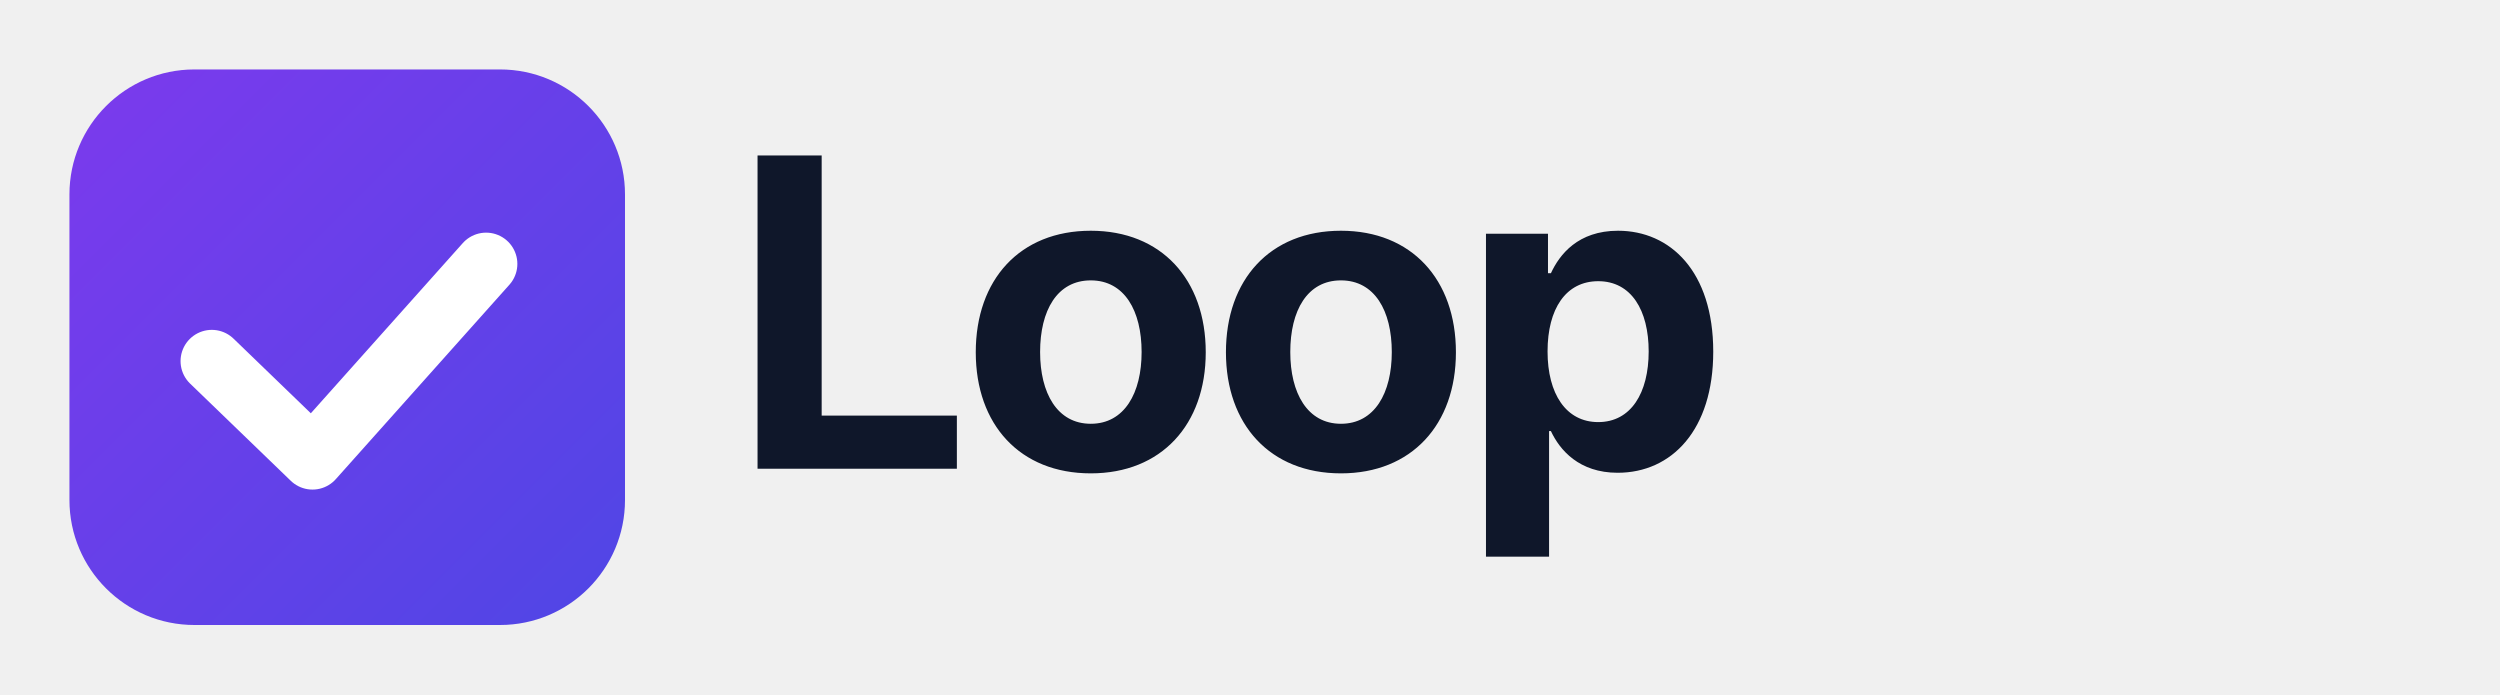
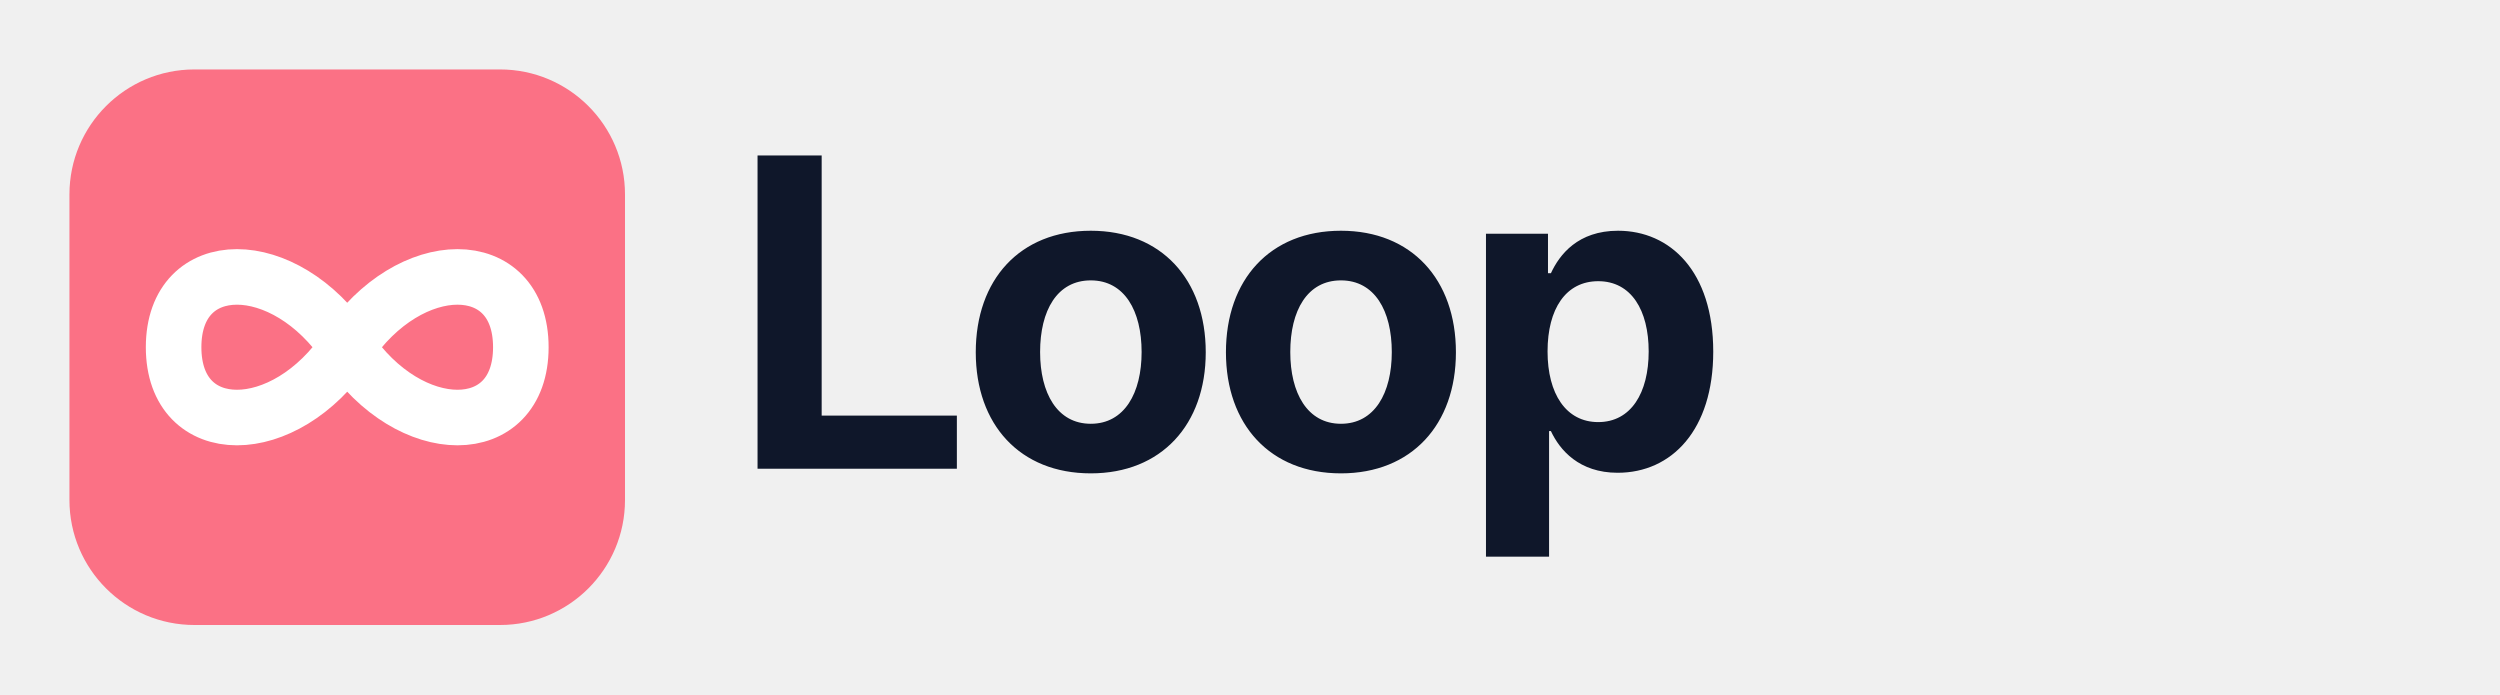
<svg xmlns="http://www.w3.org/2000/svg" viewBox="0 0 720 200" role="img" aria-label="Loop">
-   <defs>
-     <linearGradient id="wmBg" x1="0%" y1="0%" x2="100%" y2="100%">
-       <stop offset="0%" stop-color="#7C3AED" />
-       <stop offset="100%" stop-color="#4F46E5" />
-     </linearGradient>
-   </defs>
  <g transform="translate(20,20)">
-     <rect width="160" height="160" rx="36" ry="36" fill="url(#wmBg)" />
-     <path d="M41 84 L70 112 L120 56" fill="none" stroke="#FFFFFF" stroke-width="18" stroke-linecap="round" stroke-linejoin="round" />
+     <rect width="160" height="160" rx="36" ry="36" fill="#FB7185" />
+     <path d="M 30 80              C 30 53 62 53 80 80              C 98 107 130 107 130 80              C 130 53 98 53 80 80              C 62 107 30 107 30 80 Z" fill="none" stroke="#FFFFFF" stroke-width="16" stroke-linecap="round" stroke-linejoin="round" />
  </g>
  <text x="210" y="135" font-family="Inter, system-ui, -apple-system, 'Segoe UI', Roboto, sans-serif" font-size="124" font-weight="700" letter-spacing="-4" fill="#0F172A">Loop</text>
</svg>
